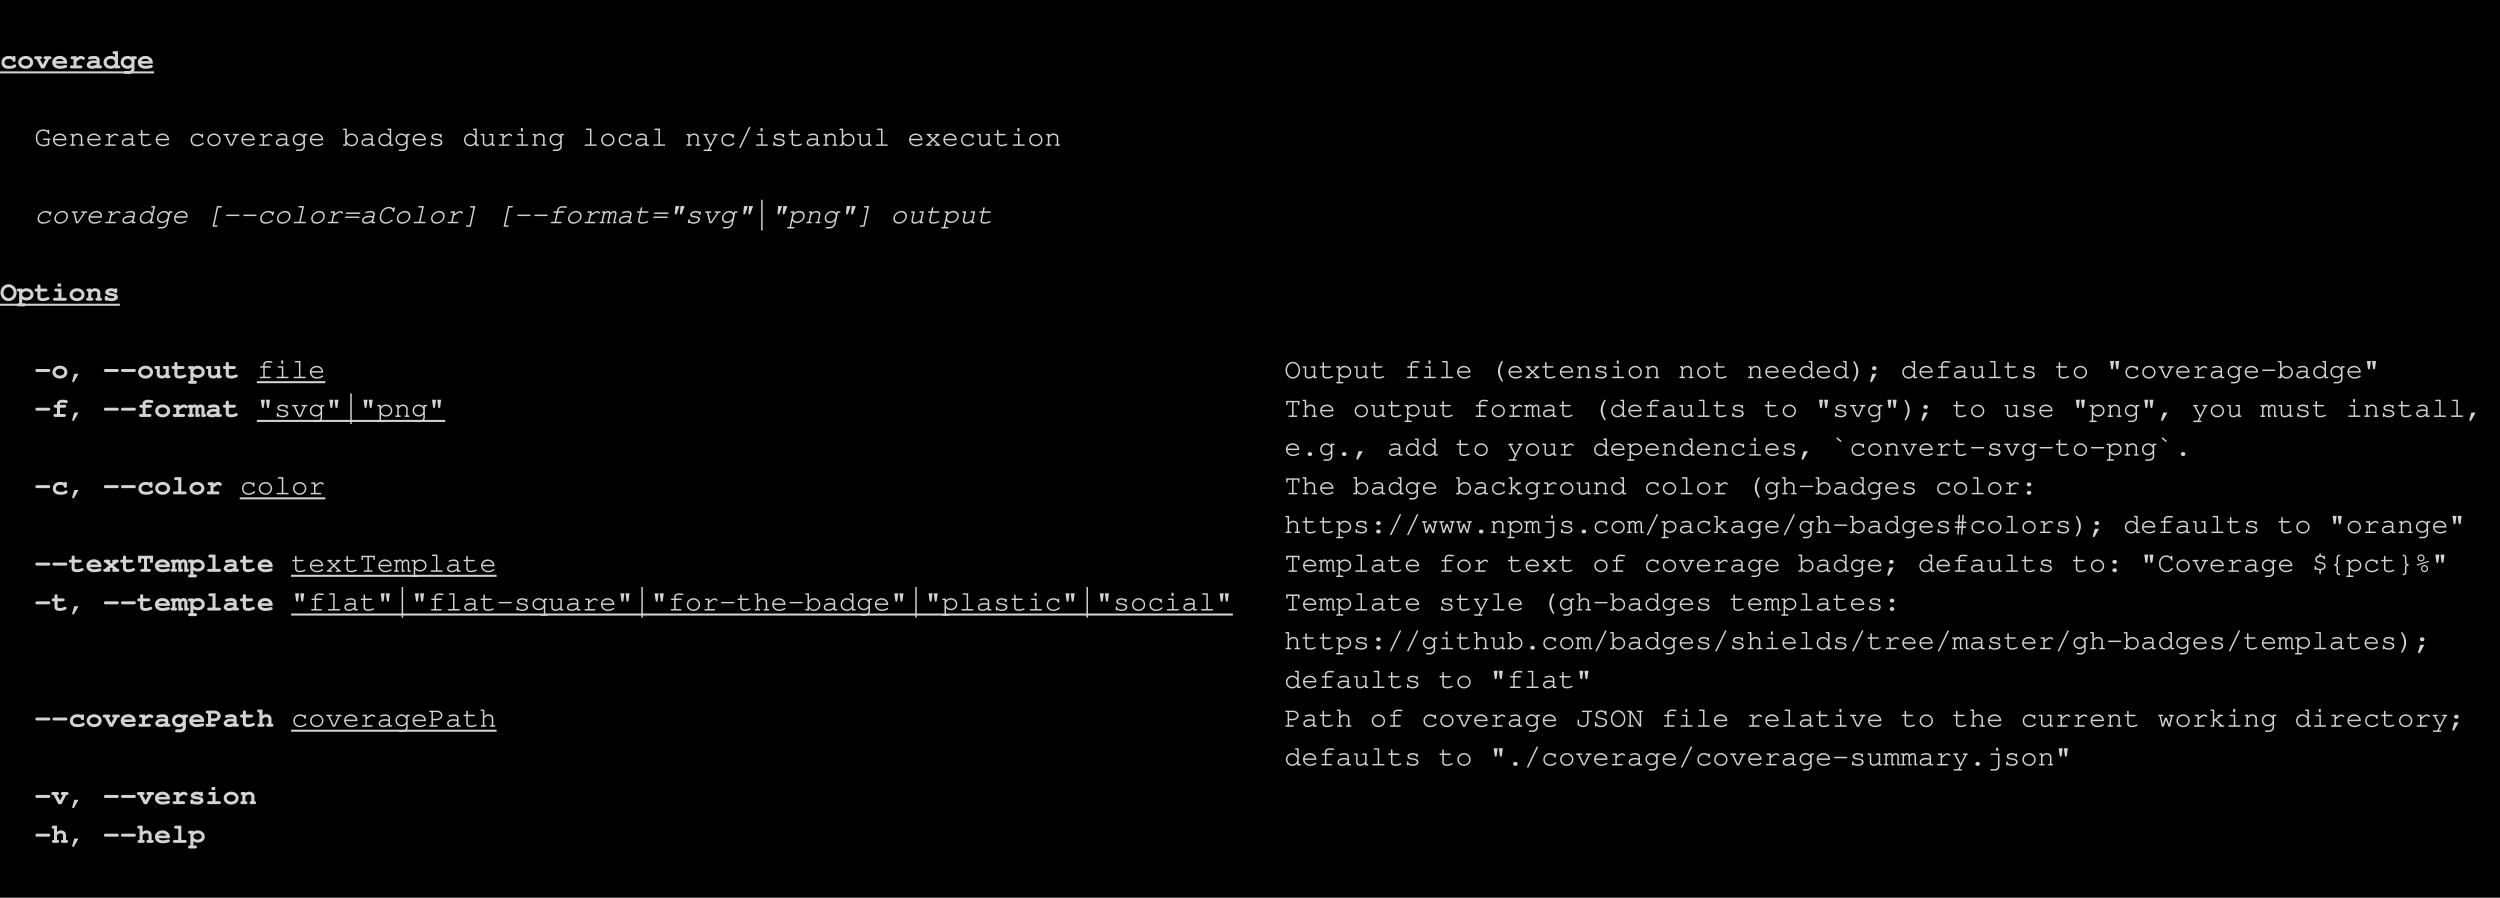
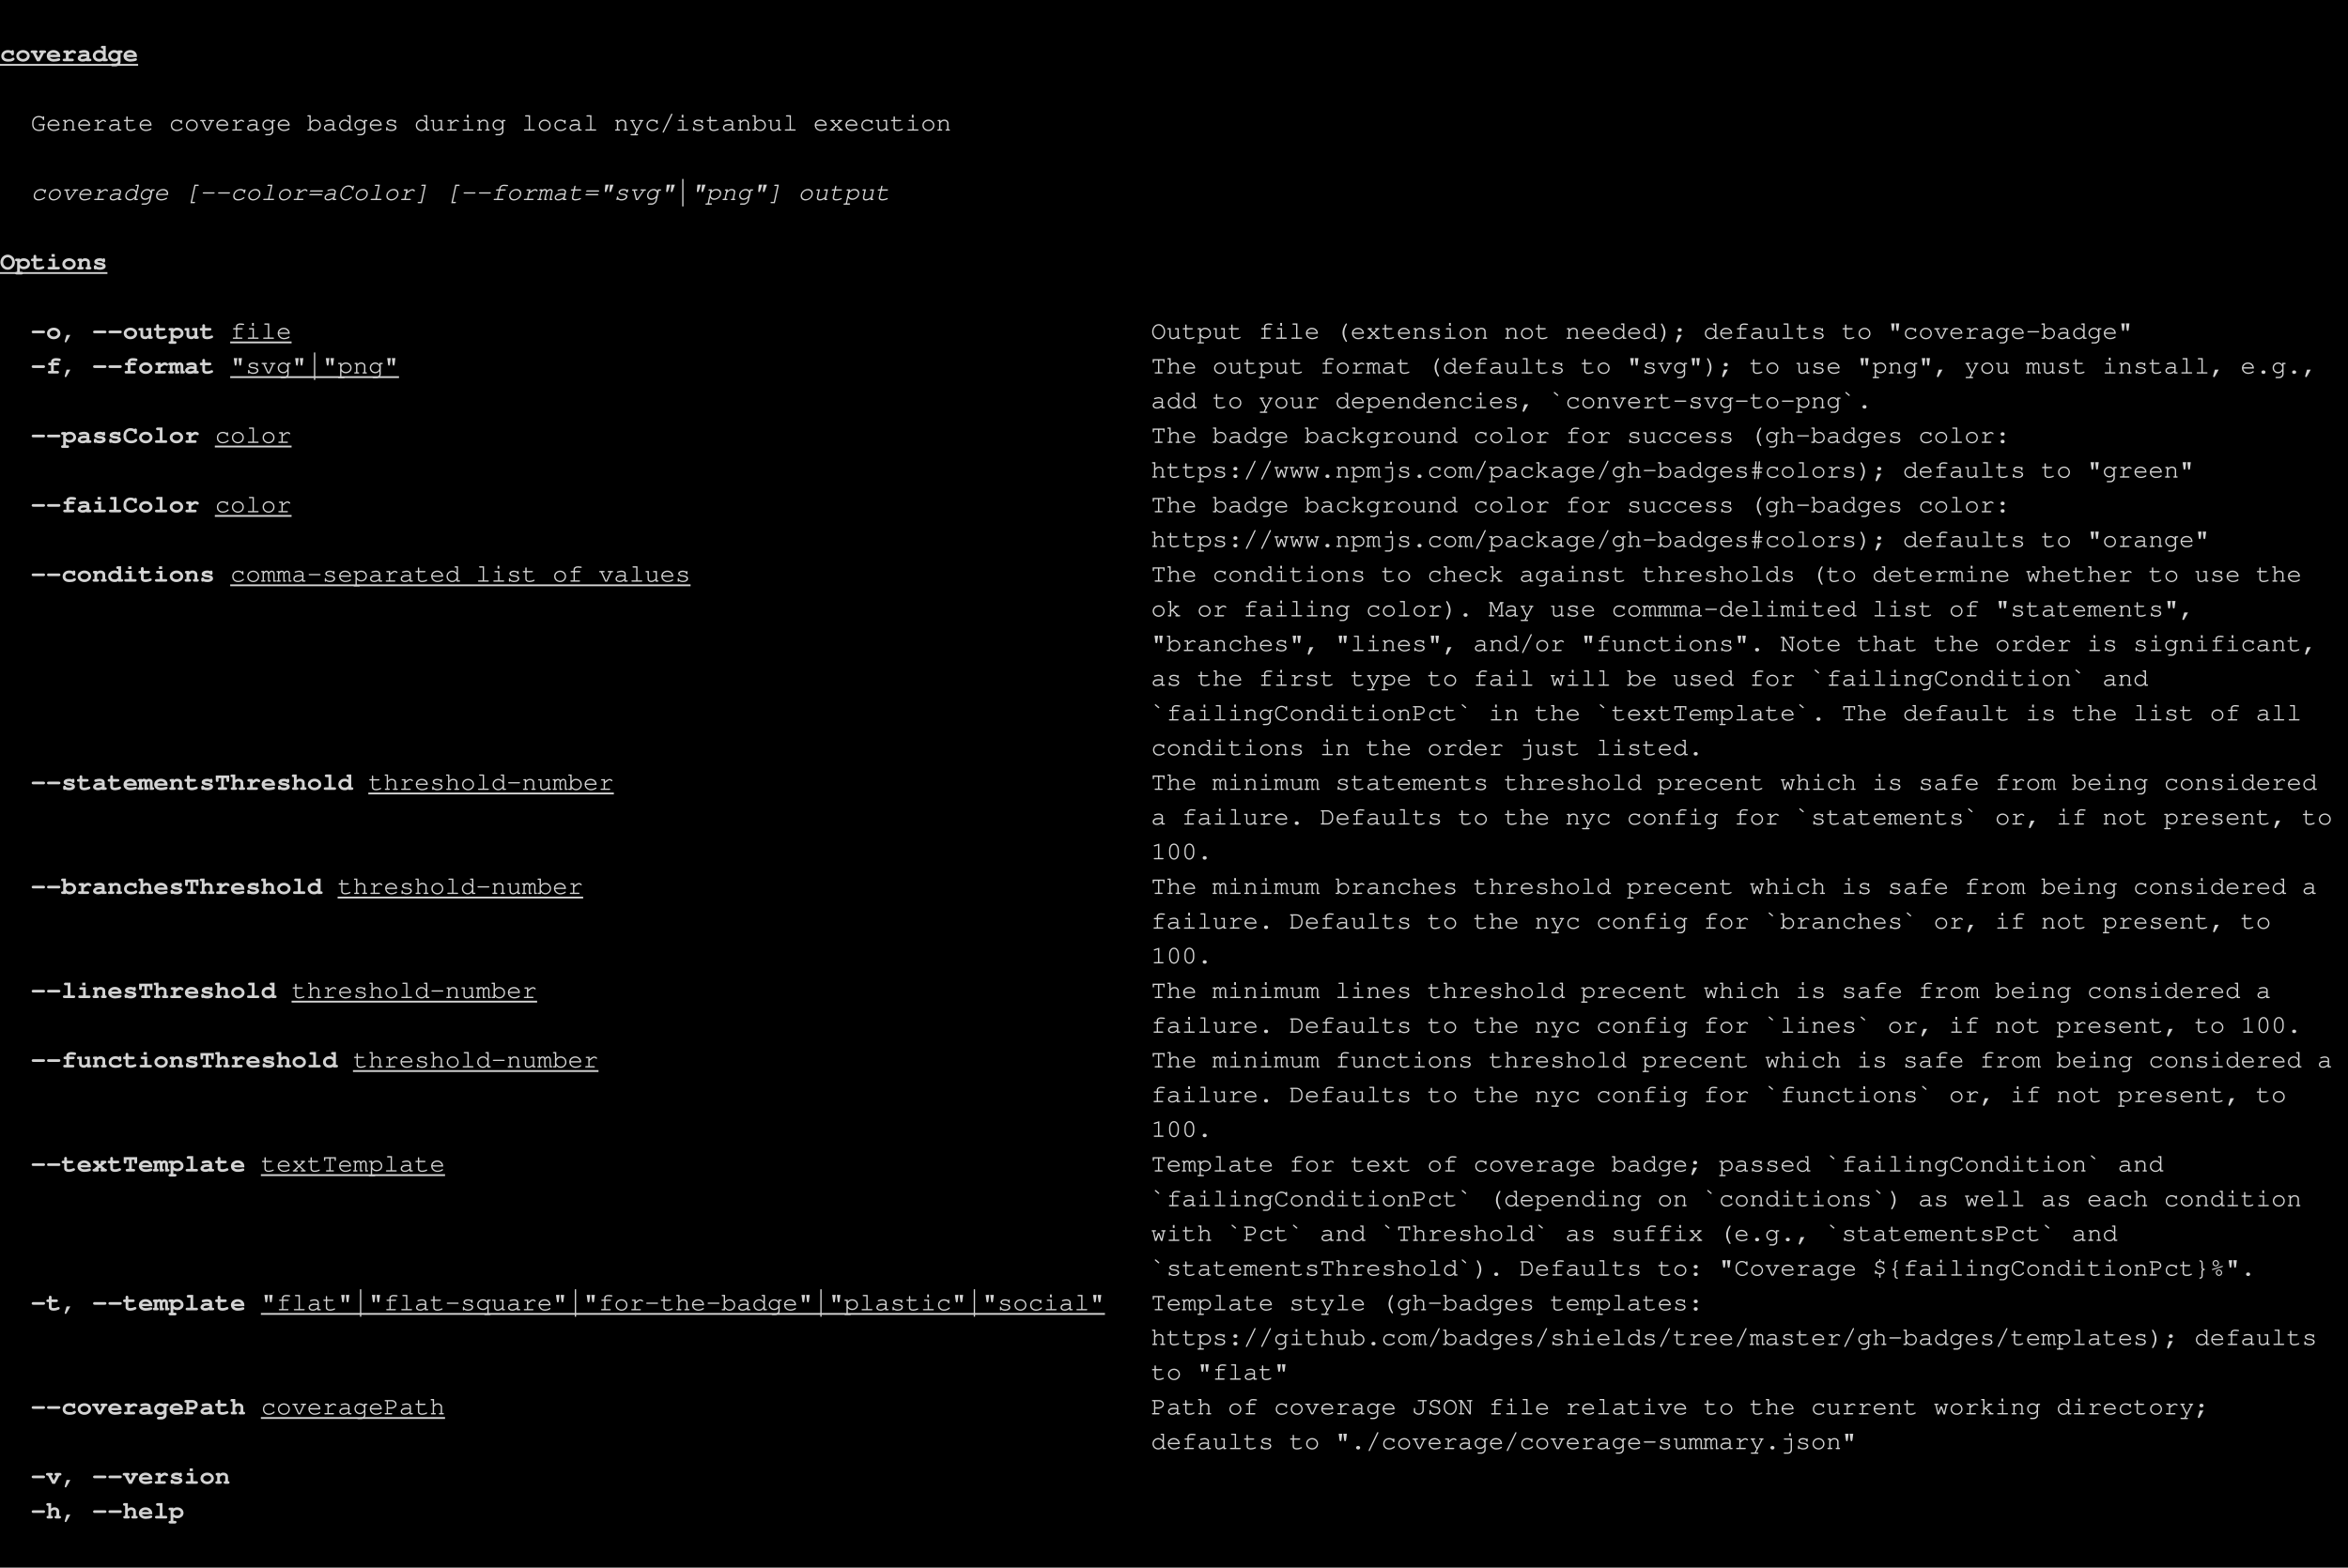
- <svg xmlns="http://www.w3.org/2000/svg" viewBox="0, 0, 1226.6, 440.45" font-family="SauceCodePro Nerd Font, Source Code Pro, Courier" font-size="14">
+ <svg xmlns="http://www.w3.org/2000/svg" viewBox="0, 0, 1285.41, 858.45" font-family="SauceCodePro Nerd Font, Source Code Pro, Courier" font-size="14">
  <g fill="#D3D3D3">
-     <rect x="0" y="0" width="1226.6" height="440.45" fill="#000000" />
+     <rect x="0" y="0" width="1285.41" height="858.45" fill="#000000" />
    <path d="M0,35.515 L75.612,35.515 Z" stroke="#D3D3D3" />
    <text x="0" y="33.55" font-weight="bold">coveradge</text>
    <text x="16.8" y="71.55">  Generate coverage badges during local nyc/istanbul execution                  </text>
    <text x="16.8" y="109.55" font-style="italic">coveradge [--color=aColor] [--format="svg"|"png"] output</text>
    <path d="M0,149.515 L58.81,149.515 Z" stroke="#D3D3D3" />
    <text x="0" y="147.55" font-weight="bold">Options</text>
    <text x="16.8" y="185.55" font-weight="bold">-o</text>
    <text x="33.61" y="185.55">, </text>
    <text x="50.41" y="185.55" font-weight="bold">--output</text>
    <path d="M126.021,187.515 L159.626,187.515 Z" stroke="#D3D3D3" />
    <text x="126.02" y="185.55">file</text>
-     <text x="630.1" y="185.55">                                                        Output file (extension not needed); defaults to "coverage-badge"       </text>
+     <text x="630.1" y="185.55">                                                        Output file (extension not needed); defaults to "coverage-badge"              </text>
    <text x="16.8" y="204.55" font-weight="bold">-f</text>
    <text x="33.61" y="204.55">, </text>
    <text x="50.41" y="204.55" font-weight="bold">--format</text>
    <path d="M126.021,206.515 L218.436,206.515 Z" stroke="#D3D3D3" />
    <text x="126.02" y="204.55">"svg"|"png"</text>
-     <text x="630.1" y="204.55">                                                 The output format (defaults to "svg"); to use "png", you must install, </text>
-     <text x="630.1" y="223.55">                                                                           e.g., add to your dependencies, `convert-svg-to-png`.                  </text>
-     <text x="16.8" y="242.55" font-weight="bold">-c</text>
-     <text x="33.61" y="242.55">, </text>
-     <text x="50.41" y="242.55" font-weight="bold">--color</text>
+     <text x="630.1" y="204.55">                                                 The output format (defaults to "svg"); to use "png", you must install, e.g.,  </text>
+     <text x="630.1" y="223.55">                                                                           add to your dependencies, `convert-svg-to-png`.                               </text>
+     <text x="16.8" y="242.55" font-weight="bold">--passColor</text>
    <path d="M117.619,244.515 L159.626,244.515 Z" stroke="#D3D3D3" />
    <text x="117.62" y="242.55">color</text>
-     <text x="630.1" y="242.55">                                                        The badge background color (gh-badges color:                           </text>
-     <text x="630.1" y="261.55">                                                                           https://www.npmjs.com/package/gh-badges#colors); defaults to "orange"  </text>
-     <text x="16.8" y="280.55" font-weight="bold">--textTemplate</text>
-     <path d="M142.823,282.515 L243.64,282.515 Z" stroke="#D3D3D3" />
-     <text x="142.82" y="280.55">textTemplate</text>
-     <text x="630.1" y="280.55">                                              Template for text of coverage badge; defaults to: "Coverage ${pct}%"   </text>
-     <text x="16.8" y="299.55" font-weight="bold">-t</text>
-     <text x="33.61" y="299.55">, </text>
-     <text x="50.41" y="299.55" font-weight="bold">--template</text>
-     <path d="M142.823,301.515 L604.898,301.515 Z" stroke="#D3D3D3" />
-     <text x="142.82" y="299.55">"flat"|"flat-square"|"for-the-badge"|"plastic"|"social"</text>
-     <text x="630.1" y="299.55">   Template style (gh-badges templates:                                   </text>
-     <text x="630.1" y="318.55">                                                                           https://github.com/badges/shields/tree/master/gh-badges/templates);    </text>
-     <text x="630.1" y="337.55">                                                                           defaults to "flat"                                                     </text>
-     <text x="16.8" y="356.55" font-weight="bold">--coveragePath</text>
-     <path d="M142.823,358.515 L243.64,358.515 Z" stroke="#D3D3D3" />
-     <text x="142.82" y="356.55">coveragePath</text>
-     <text x="630.1" y="356.55">                                              Path of coverage JSON file relative to the current working directory;  </text>
-     <text x="630.1" y="375.55">                                                                           defaults to "./coverage/coverage-summary.json"                         </text>
-     <text x="16.8" y="394.55" font-weight="bold">-v</text>
-     <text x="33.61" y="394.55">, </text>
-     <text x="50.41" y="394.55" font-weight="bold">--version</text>
-     <text x="16.8" y="413.55" font-weight="bold">-h</text>
-     <text x="33.61" y="413.55">, </text>
-     <text x="50.41" y="413.55" font-weight="bold">--help</text>
+     <text x="630.1" y="242.55">                                                        The badge background color for success (gh-badges color:                      </text>
+     <text x="630.1" y="261.55">                                                                           https://www.npmjs.com/package/gh-badges#colors); defaults to "green"          </text>
+     <text x="16.8" y="280.55" font-weight="bold">--failColor</text>
+     <path d="M117.619,282.515 L159.626,282.515 Z" stroke="#D3D3D3" />
+     <text x="117.62" y="280.55">color</text>
+     <text x="630.1" y="280.55">                                                        The badge background color for success (gh-badges color:                      </text>
+     <text x="630.1" y="299.55">                                                                           https://www.npmjs.com/package/gh-badges#colors); defaults to "orange"         </text>
+     <text x="16.8" y="318.55" font-weight="bold">--conditions</text>
+     <path d="M126.021,320.515 L378.062,320.515 Z" stroke="#D3D3D3" />
+     <text x="126.02" y="318.55">comma-separated list of values</text>
+     <text x="630.1" y="318.55">                              The conditions to check against thresholds (to determine whether to use the   </text>
+     <text x="630.1" y="337.55">                                                                           ok or failing color). May use commma-delimited list of "statements",          </text>
+     <text x="630.1" y="356.55">                                                                           "branches", "lines", and/or "functions". Note that the order is significant,  </text>
+     <text x="630.1" y="375.55">                                                                           as the first type to fail will be used for `failingCondition` and             </text>
+     <text x="630.1" y="394.55">                                                                           `failingConditionPct` in the `textTemplate`. The default is the list of all   </text>
+     <text x="630.1" y="413.55">                                                                           conditions in the order just listed.                                          </text>
+     <text x="16.8" y="432.55" font-weight="bold">--statementsThreshold</text>
+     <path d="M201.633,434.515 L336.055,434.515 Z" stroke="#D3D3D3" />
+     <text x="201.63" y="432.55">threshold-number</text>
+     <text x="630.1" y="432.55">                                   The minimum statements threshold precent which is safe from being considered  </text>
+     <text x="630.1" y="451.55">                                                                           a failure. Defaults to the nyc config for `statements` or, if not present, to </text>
+     <text x="630.1" y="470.55">                                                                           100.                                                                          </text>
+     <text x="16.8" y="489.55" font-weight="bold">--branchesThreshold</text>
+     <path d="M184.83,491.515 L319.252,491.515 Z" stroke="#D3D3D3" />
+     <text x="184.83" y="489.55">threshold-number</text>
+     <text x="630.1" y="489.55">                                     The minimum branches threshold precent which is safe from being considered a  </text>
+     <text x="630.1" y="508.55">                                                                           failure. Defaults to the nyc config for `branches` or, if not present, to     </text>
+     <text x="630.1" y="527.55">                                                                           100.                                                                          </text>
+     <text x="16.8" y="546.55" font-weight="bold">--linesThreshold</text>
+     <path d="M159.626,548.515 L294.048,548.515 Z" stroke="#D3D3D3" />
+     <text x="159.63" y="546.55">threshold-number</text>
+     <text x="630.1" y="546.55">                                        The minimum lines threshold precent which is safe from being considered a     </text>
+     <text x="630.1" y="565.55">                                                                           failure. Defaults to the nyc config for `lines` or, if not present, to 100.   </text>
+     <text x="16.8" y="584.55" font-weight="bold">--functionsThreshold</text>
+     <path d="M193.231,586.515 L327.653,586.515 Z" stroke="#D3D3D3" />
+     <text x="193.23" y="584.55">threshold-number</text>
+     <text x="630.1" y="584.55">                                    The minimum functions threshold precent which is safe from being considered a </text>
+     <text x="630.1" y="603.55">                                                                           failure. Defaults to the nyc config for `functions` or, if not present, to    </text>
+     <text x="630.1" y="622.55">                                                                           100.                                                                          </text>
+     <text x="16.8" y="641.55" font-weight="bold">--textTemplate</text>
+     <path d="M142.823,643.515 L243.64,643.515 Z" stroke="#D3D3D3" />
+     <text x="142.82" y="641.55">textTemplate</text>
+     <text x="630.1" y="641.55">                                              Template for text of coverage badge; passed `failingCondition` and            </text>
+     <text x="630.1" y="660.55">                                                                           `failingConditionPct` (depending on `conditions`) as well as each condition   </text>
+     <text x="630.1" y="679.55">                                                                           with `Pct` and `Threshold` as suffix (e.g., `statementsPct` and               </text>
+     <text x="630.1" y="698.55">                                                                           `statementsThreshold`). Defaults to: "Coverage ${failingConditionPct}%".      </text>
+     <text x="16.8" y="717.55" font-weight="bold">-t</text>
+     <text x="33.61" y="717.55">, </text>
+     <text x="50.41" y="717.55" font-weight="bold">--template</text>
+     <path d="M142.823,719.515 L604.898,719.515 Z" stroke="#D3D3D3" />
+     <text x="142.82" y="717.55">"flat"|"flat-square"|"for-the-badge"|"plastic"|"social"</text>
+     <text x="630.1" y="717.55">   Template style (gh-badges templates:                                          </text>
+     <text x="630.1" y="736.55">                                                                           https://github.com/badges/shields/tree/master/gh-badges/templates); defaults  </text>
+     <text x="630.1" y="755.55">                                                                           to "flat"                                                                     </text>
+     <text x="16.8" y="774.55" font-weight="bold">--coveragePath</text>
+     <path d="M142.823,776.515 L243.64,776.515 Z" stroke="#D3D3D3" />
+     <text x="142.82" y="774.55">coveragePath</text>
+     <text x="630.1" y="774.55">                                              Path of coverage JSON file relative to the current working directory;         </text>
+     <text x="630.1" y="793.55">                                                                           defaults to "./coverage/coverage-summary.json"                                </text>
+     <text x="16.8" y="812.55" font-weight="bold">-v</text>
+     <text x="33.61" y="812.55">, </text>
+     <text x="50.41" y="812.55" font-weight="bold">--version</text>
+     <text x="16.8" y="831.55" font-weight="bold">-h</text>
+     <text x="33.61" y="831.55">, </text>
+     <text x="50.41" y="831.55" font-weight="bold">--help</text>
  </g>
</svg>
